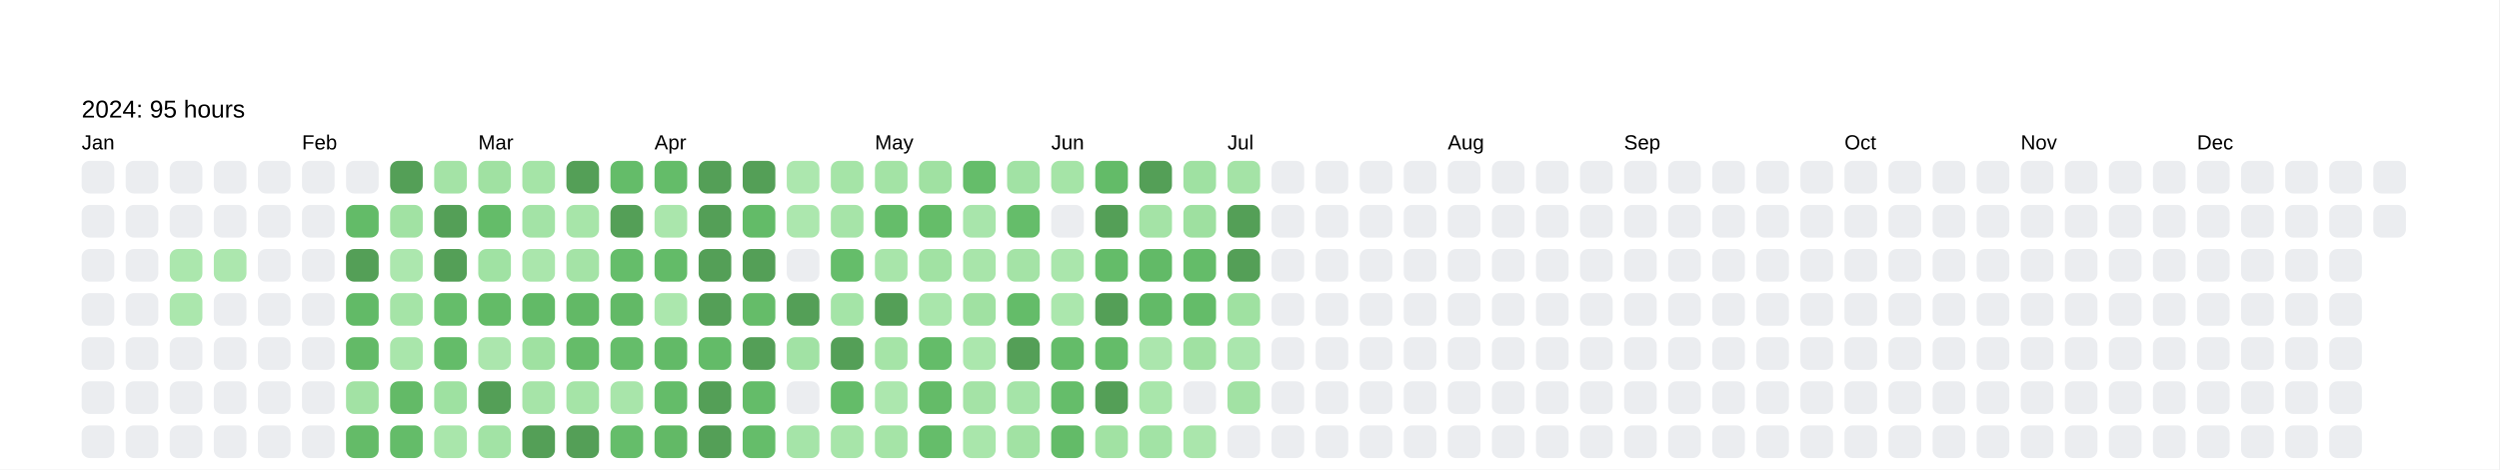
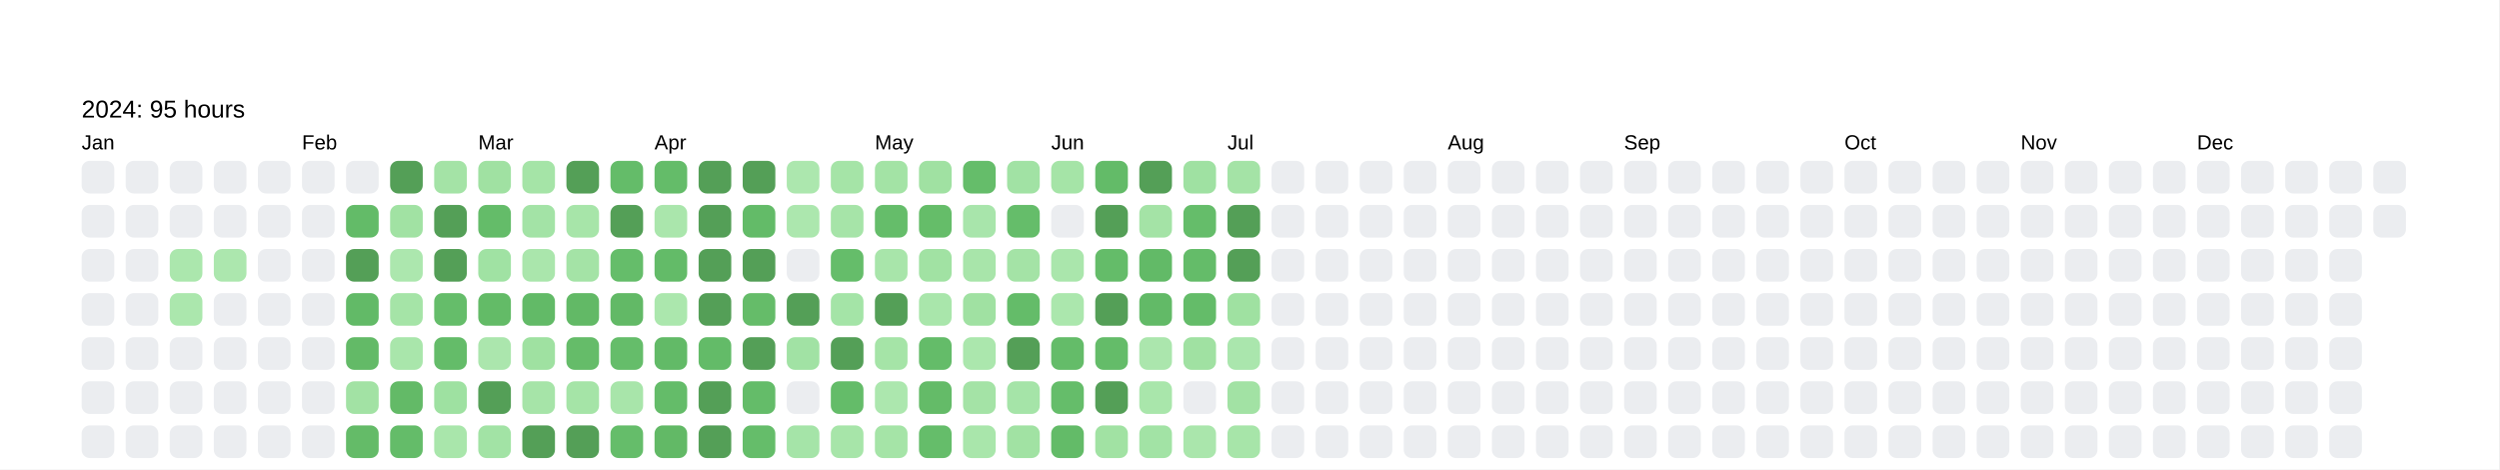
<svg xmlns="http://www.w3.org/2000/svg" baseProfile="full" height="57.5mm" version="1.1" viewBox="0,0,306.2,57.5" width="306.2mm">
  <defs />
  <rect fill="#FFFFFF" height="57.5" width="306.2" x="0" y="0" />
  <text fill="#000000" style="font-size:6px; font-family:Arial; font-weight:bold;" x="10" y="10" />
  <text fill="#000000" style="font-size:3px; font-family:Arial;" x="10" y="14.4">2024: 95 hours</text>
  <text fill="#000000" style="font-size:2.5px; font-family:Arial" x="10" y="18.3">Jan</text>
  <rect fill="#EBEDF0" height="4" rx="1" ry="1" width="4" x="10" y="19.7" />
  <rect fill="#EBEDF0" height="4" rx="1" ry="1" width="4" x="10" y="25.1" />
  <rect fill="#EBEDF0" height="4" rx="1" ry="1" width="4" x="10" y="30.5" />
  <rect fill="#EBEDF0" height="4" rx="1" ry="1" width="4" x="10" y="35.9" />
  <rect fill="#EBEDF0" height="4" rx="1" ry="1" width="4" x="10" y="41.3" />
  <rect fill="#EBEDF0" height="4" rx="1" ry="1" width="4" x="10" y="46.7" />
  <rect fill="#EBEDF0" height="4" rx="1" ry="1" width="4" x="10" y="52.1" />
  <rect fill="#EBEDF0" height="4" rx="1" ry="1" width="4" x="15.4" y="19.7" />
  <rect fill="#EBEDF0" height="4" rx="1" ry="1" width="4" x="15.4" y="25.1" />
  <rect fill="#EBEDF0" height="4" rx="1" ry="1" width="4" x="15.4" y="30.5" />
  <rect fill="#EBEDF0" height="4" rx="1" ry="1" width="4" x="15.4" y="35.9" />
  <rect fill="#EBEDF0" height="4" rx="1" ry="1" width="4" x="15.4" y="41.3" />
  <rect fill="#EBEDF0" height="4" rx="1" ry="1" width="4" x="15.4" y="46.7" />
  <rect fill="#EBEDF0" height="4" rx="1" ry="1" width="4" x="15.4" y="52.1" />
  <rect fill="#EBEDF0" height="4" rx="1" ry="1" width="4" x="20.8" y="19.7" />
  <rect fill="#EBEDF0" height="4" rx="1" ry="1" width="4" x="20.8" y="25.1" />
  <rect fill="#abe7ad" height="4" rx="1" ry="1" width="4" x="20.8" y="30.5" />
  <rect fill="#abe7ad" height="4" rx="1" ry="1" width="4" x="20.8" y="35.9" />
  <rect fill="#EBEDF0" height="4" rx="1" ry="1" width="4" x="20.8" y="41.3" />
  <rect fill="#EBEDF0" height="4" rx="1" ry="1" width="4" x="20.8" y="46.7" />
  <rect fill="#EBEDF0" height="4" rx="1" ry="1" width="4" x="20.8" y="52.1" />
  <rect fill="#EBEDF0" height="4" rx="1" ry="1" width="4" x="26.2" y="19.7" />
  <rect fill="#EBEDF0" height="4" rx="1" ry="1" width="4" x="26.2" y="25.1" />
  <rect fill="#ace7ae" height="4" rx="1" ry="1" width="4" x="26.2" y="30.5" />
  <rect fill="#EBEDF0" height="4" rx="1" ry="1" width="4" x="26.2" y="35.9" />
  <rect fill="#EBEDF0" height="4" rx="1" ry="1" width="4" x="26.2" y="41.3" />
  <rect fill="#EBEDF0" height="4" rx="1" ry="1" width="4" x="26.2" y="46.7" />
  <rect fill="#EBEDF0" height="4" rx="1" ry="1" width="4" x="26.2" y="52.1" />
  <rect fill="#EBEDF0" height="4" rx="1" ry="1" width="4" x="31.6" y="19.7" />
  <rect fill="#EBEDF0" height="4" rx="1" ry="1" width="4" x="31.6" y="25.1" />
  <rect fill="#EBEDF0" height="4" rx="1" ry="1" width="4" x="31.6" y="30.5" />
  <rect fill="#EBEDF0" height="4" rx="1" ry="1" width="4" x="31.6" y="35.9" />
  <rect fill="#EBEDF0" height="4" rx="1" ry="1" width="4" x="31.6" y="41.3" />
  <rect fill="#EBEDF0" height="4" rx="1" ry="1" width="4" x="31.6" y="46.7" />
  <rect fill="#EBEDF0" height="4" rx="1" ry="1" width="4" x="31.6" y="52.1" />
  <text fill="#000000" style="font-size:2.5px; font-family:Arial" x="37.0" y="18.3">Feb</text>
  <rect fill="#EBEDF0" height="4" rx="1" ry="1" width="4" x="37.0" y="19.7" />
  <rect fill="#EBEDF0" height="4" rx="1" ry="1" width="4" x="37.0" y="25.1" />
  <rect fill="#EBEDF0" height="4" rx="1" ry="1" width="4" x="37.0" y="30.5" />
  <rect fill="#EBEDF0" height="4" rx="1" ry="1" width="4" x="37.0" y="35.9" />
  <rect fill="#EBEDF0" height="4" rx="1" ry="1" width="4" x="37.0" y="41.3" />
  <rect fill="#EBEDF0" height="4" rx="1" ry="1" width="4" x="37.0" y="46.7" />
  <rect fill="#EBEDF0" height="4" rx="1" ry="1" width="4" x="37.0" y="52.1" />
  <rect fill="#EBEDF0" height="4" rx="1" ry="1" width="4" x="42.4" y="19.7" />
  <rect fill="#63bb68" height="4" rx="1" ry="1" width="4" x="42.4" y="25.1" />
  <rect fill="#549F57" height="4" rx="1" ry="1" width="4" x="42.4" y="30.5" />
  <rect fill="#62ba67" height="4" rx="1" ry="1" width="4" x="42.4" y="35.9" />
  <rect fill="#63ba67" height="4" rx="1" ry="1" width="4" x="42.4" y="41.3" />
  <rect fill="#a2e2a4" height="4" rx="1" ry="1" width="4" x="42.4" y="46.7" />
  <rect fill="#64bb68" height="4" rx="1" ry="1" width="4" x="42.4" y="52.1" />
  <rect fill="#549F57" height="4" rx="1" ry="1" width="4" x="47.8" y="19.7" />
  <rect fill="#a1e2a3" height="4" rx="1" ry="1" width="4" x="47.8" y="25.1" />
  <rect fill="#ace7ae" height="4" rx="1" ry="1" width="4" x="47.8" y="30.5" />
  <rect fill="#a5e4a7" height="4" rx="1" ry="1" width="4" x="47.8" y="35.9" />
  <rect fill="#a9e6ab" height="4" rx="1" ry="1" width="4" x="47.8" y="41.3" />
  <rect fill="#63ba67" height="4" rx="1" ry="1" width="4" x="47.8" y="46.7" />
  <rect fill="#64bc69" height="4" rx="1" ry="1" width="4" x="47.8" y="52.1" />
  <rect fill="#a4e3a6" height="4" rx="1" ry="1" width="4" x="53.2" y="19.7" />
  <rect fill="#549F57" height="4" rx="1" ry="1" width="4" x="53.2" y="25.1" />
  <rect fill="#549F57" height="4" rx="1" ry="1" width="4" x="53.2" y="30.5" />
  <rect fill="#65bd6a" height="4" rx="1" ry="1" width="4" x="53.2" y="35.9" />
  <rect fill="#64bc69" height="4" rx="1" ry="1" width="4" x="53.2" y="41.3" />
  <rect fill="#9ee1a1" height="4" rx="1" ry="1" width="4" x="53.2" y="46.7" />
  <rect fill="#a9e6ab" height="4" rx="1" ry="1" width="4" x="53.2" y="52.1" />
  <text fill="#000000" style="font-size:2.5px; font-family:Arial" x="58.6" y="18.3">Mar</text>
  <rect fill="#a0e1a2" height="4" rx="1" ry="1" width="4" x="58.6" y="19.7" />
  <rect fill="#64bc69" height="4" rx="1" ry="1" width="4" x="58.6" y="25.1" />
  <rect fill="#a0e2a3" height="4" rx="1" ry="1" width="4" x="58.6" y="30.5" />
  <rect fill="#63bb67" height="4" rx="1" ry="1" width="4" x="58.6" y="35.9" />
  <rect fill="#abe6ad" height="4" rx="1" ry="1" width="4" x="58.6" y="41.3" />
  <rect fill="#549F57" height="4" rx="1" ry="1" width="4" x="58.6" y="46.7" />
  <rect fill="#a2e3a5" height="4" rx="1" ry="1" width="4" x="58.6" y="52.1" />
  <rect fill="#a5e4a7" height="4" rx="1" ry="1" width="4" x="64" y="19.7" />
  <rect fill="#a3e3a6" height="4" rx="1" ry="1" width="4" x="64" y="25.1" />
  <rect fill="#aae6ac" height="4" rx="1" ry="1" width="4" x="64" y="30.5" />
  <rect fill="#62ba67" height="4" rx="1" ry="1" width="4" x="64" y="35.9" />
  <rect fill="#9fe1a1" height="4" rx="1" ry="1" width="4" x="64" y="41.3" />
  <rect fill="#a6e4a8" height="4" rx="1" ry="1" width="4" x="64" y="46.7" />
  <rect fill="#549F57" height="4" rx="1" ry="1" width="4" x="64" y="52.1" />
  <rect fill="#549F57" height="4" rx="1" ry="1" width="4" x="69.4" y="19.7" />
  <rect fill="#a7e5a9" height="4" rx="1" ry="1" width="4" x="69.4" y="25.1" />
  <rect fill="#a4e3a6" height="4" rx="1" ry="1" width="4" x="69.4" y="30.5" />
  <rect fill="#62b966" height="4" rx="1" ry="1" width="4" x="69.4" y="35.9" />
  <rect fill="#65bc69" height="4" rx="1" ry="1" width="4" x="69.4" y="41.3" />
  <rect fill="#a5e4a7" height="4" rx="1" ry="1" width="4" x="69.4" y="46.7" />
  <rect fill="#549F57" height="4" rx="1" ry="1" width="4" x="69.4" y="52.1" />
  <rect fill="#64bc69" height="4" rx="1" ry="1" width="4" x="74.8" y="19.7" />
  <rect fill="#549F57" height="4" rx="1" ry="1" width="4" x="74.8" y="25.1" />
  <rect fill="#65bd6a" height="4" rx="1" ry="1" width="4" x="74.8" y="30.5" />
  <rect fill="#62b966" height="4" rx="1" ry="1" width="4" x="74.8" y="35.9" />
  <rect fill="#65bd6a" height="4" rx="1" ry="1" width="4" x="74.8" y="41.3" />
  <rect fill="#a8e5aa" height="4" rx="1" ry="1" width="4" x="74.8" y="46.7" />
  <rect fill="#65bd6a" height="4" rx="1" ry="1" width="4" x="74.8" y="52.1" />
  <text fill="#000000" style="font-size:2.5px; font-family:Arial" x="80.2" y="18.3">Apr</text>
  <rect fill="#64bc69" height="4" rx="1" ry="1" width="4" x="80.2" y="19.7" />
  <rect fill="#aae6ac" height="4" rx="1" ry="1" width="4" x="80.2" y="25.1" />
  <rect fill="#63bb68" height="4" rx="1" ry="1" width="4" x="80.2" y="30.5" />
  <rect fill="#abe7ad" height="4" rx="1" ry="1" width="4" x="80.2" y="35.9" />
  <rect fill="#62ba67" height="4" rx="1" ry="1" width="4" x="80.2" y="41.3" />
  <rect fill="#64bc69" height="4" rx="1" ry="1" width="4" x="80.2" y="46.7" />
  <rect fill="#62b966" height="4" rx="1" ry="1" width="4" x="80.2" y="52.1" />
  <rect fill="#549F57" height="4" rx="1" ry="1" width="4" x="85.6" y="19.7" />
  <rect fill="#549F57" height="4" rx="1" ry="1" width="4" x="85.6" y="25.1" />
  <rect fill="#549F57" height="4" rx="1" ry="1" width="4" x="85.6" y="30.5" />
  <rect fill="#549F57" height="4" rx="1" ry="1" width="4" x="85.6" y="35.9" />
  <rect fill="#63bb68" height="4" rx="1" ry="1" width="4" x="85.6" y="41.3" />
  <rect fill="#549F57" height="4" rx="1" ry="1" width="4" x="85.6" y="46.7" />
  <rect fill="#549F57" height="4" rx="1" ry="1" width="4" x="85.6" y="52.1" />
  <rect fill="#549F57" height="4" rx="1" ry="1" width="4" x="91" y="19.7" />
  <rect fill="#63bb68" height="4" rx="1" ry="1" width="4" x="91" y="25.1" />
  <rect fill="#549F57" height="4" rx="1" ry="1" width="4" x="91" y="30.5" />
  <rect fill="#65bc69" height="4" rx="1" ry="1" width="4" x="91" y="35.9" />
  <rect fill="#549F57" height="4" rx="1" ry="1" width="4" x="91" y="41.3" />
  <rect fill="#64bc69" height="4" rx="1" ry="1" width="4" x="91" y="46.7" />
  <rect fill="#65bd6a" height="4" rx="1" ry="1" width="4" x="91" y="52.1" />
  <rect fill="#ace7ae" height="4" rx="1" ry="1" width="4" x="96.4" y="19.7" />
  <rect fill="#ace7ae" height="4" rx="1" ry="1" width="4" x="96.4" y="25.1" />
  <rect fill="#EBEDF0" height="4" rx="1" ry="1" width="4" x="96.4" y="30.5" />
  <rect fill="#549F57" height="4" rx="1" ry="1" width="4" x="96.4" y="35.9" />
  <rect fill="#a1e2a4" height="4" rx="1" ry="1" width="4" x="96.4" y="41.3" />
  <rect fill="#EBEDF0" height="4" rx="1" ry="1" width="4" x="96.4" y="46.7" />
  <rect fill="#a5e4a8" height="4" rx="1" ry="1" width="4" x="96.4" y="52.1" />
  <rect fill="#a5e4a7" height="4" rx="1" ry="1" width="4" x="101.8" y="19.7" />
  <rect fill="#a6e4a8" height="4" rx="1" ry="1" width="4" x="101.8" y="25.1" />
  <rect fill="#65bd6a" height="4" rx="1" ry="1" width="4" x="101.8" y="30.5" />
  <rect fill="#a4e4a7" height="4" rx="1" ry="1" width="4" x="101.8" y="35.9" />
  <rect fill="#549F57" height="4" rx="1" ry="1" width="4" x="101.8" y="41.3" />
  <rect fill="#64bc69" height="4" rx="1" ry="1" width="4" x="101.8" y="46.7" />
  <rect fill="#a7e5a9" height="4" rx="1" ry="1" width="4" x="101.8" y="52.1" />
  <text fill="#000000" style="font-size:2.5px; font-family:Arial" x="107.2" y="18.3">May</text>
  <rect fill="#a3e3a5" height="4" rx="1" ry="1" width="4" x="107.2" y="19.7" />
  <rect fill="#65bd6a" height="4" rx="1" ry="1" width="4" x="107.2" y="25.1" />
  <rect fill="#a8e5aa" height="4" rx="1" ry="1" width="4" x="107.2" y="30.5" />
  <rect fill="#549F57" height="4" rx="1" ry="1" width="4" x="107.2" y="35.9" />
  <rect fill="#a5e4a7" height="4" rx="1" ry="1" width="4" x="107.2" y="41.3" />
  <rect fill="#ace7ae" height="4" rx="1" ry="1" width="4" x="107.2" y="46.7" />
  <rect fill="#a5e4a7" height="4" rx="1" ry="1" width="4" x="107.2" y="52.1" />
  <rect fill="#a0e1a2" height="4" rx="1" ry="1" width="4" x="112.6" y="19.7" />
  <rect fill="#65bd69" height="4" rx="1" ry="1" width="4" x="112.6" y="25.1" />
  <rect fill="#a1e2a3" height="4" rx="1" ry="1" width="4" x="112.6" y="30.5" />
  <rect fill="#a9e6ab" height="4" rx="1" ry="1" width="4" x="112.6" y="35.9" />
  <rect fill="#64bc69" height="4" rx="1" ry="1" width="4" x="112.6" y="41.3" />
  <rect fill="#64bb68" height="4" rx="1" ry="1" width="4" x="112.6" y="46.7" />
  <rect fill="#65bd6a" height="4" rx="1" ry="1" width="4" x="112.6" y="52.1" />
  <rect fill="#65bd6a" height="4" rx="1" ry="1" width="4" x="118" y="19.7" />
  <rect fill="#a8e5ab" height="4" rx="1" ry="1" width="4" x="118" y="25.1" />
  <rect fill="#a8e5aa" height="4" rx="1" ry="1" width="4" x="118" y="30.5" />
  <rect fill="#a0e1a2" height="4" rx="1" ry="1" width="4" x="118" y="35.9" />
  <rect fill="#abe7ad" height="4" rx="1" ry="1" width="4" x="118" y="41.3" />
  <rect fill="#a4e3a6" height="4" rx="1" ry="1" width="4" x="118" y="46.7" />
  <rect fill="#a9e6ab" height="4" rx="1" ry="1" width="4" x="118" y="52.1" />
  <rect fill="#a1e2a4" height="4" rx="1" ry="1" width="4" x="123.4" y="19.7" />
  <rect fill="#65bd6a" height="4" rx="1" ry="1" width="4" x="123.4" y="25.1" />
  <rect fill="#a4e3a6" height="4" rx="1" ry="1" width="4" x="123.4" y="30.5" />
  <rect fill="#64bc69" height="4" rx="1" ry="1" width="4" x="123.4" y="35.9" />
  <rect fill="#549F57" height="4" rx="1" ry="1" width="4" x="123.4" y="41.3" />
  <rect fill="#a5e4a8" height="4" rx="1" ry="1" width="4" x="123.4" y="46.7" />
  <rect fill="#a1e2a3" height="4" rx="1" ry="1" width="4" x="123.4" y="52.1" />
  <text fill="#000000" style="font-size:2.5px; font-family:Arial" x="128.8" y="18.3">Jun</text>
  <rect fill="#a5e4a7" height="4" rx="1" ry="1" width="4" x="128.8" y="19.7" />
  <rect fill="#EBEDF0" height="4" rx="1" ry="1" width="4" x="128.8" y="25.1" />
  <rect fill="#aae6ac" height="4" rx="1" ry="1" width="4" x="128.8" y="30.5" />
  <rect fill="#abe7ad" height="4" rx="1" ry="1" width="4" x="128.8" y="35.9" />
  <rect fill="#64bc69" height="4" rx="1" ry="1" width="4" x="128.8" y="41.3" />
  <rect fill="#65bd6a" height="4" rx="1" ry="1" width="4" x="128.8" y="46.7" />
  <rect fill="#63bb68" height="4" rx="1" ry="1" width="4" x="128.8" y="52.1" />
  <rect fill="#63bb68" height="4" rx="1" ry="1" width="4" x="134.2" y="19.7" />
  <rect fill="#549F57" height="4" rx="1" ry="1" width="4" x="134.2" y="25.1" />
  <rect fill="#64bc69" height="4" rx="1" ry="1" width="4" x="134.2" y="30.5" />
  <rect fill="#549F57" height="4" rx="1" ry="1" width="4" x="134.2" y="35.9" />
  <rect fill="#64bc69" height="4" rx="1" ry="1" width="4" x="134.2" y="41.3" />
  <rect fill="#549F57" height="4" rx="1" ry="1" width="4" x="134.2" y="46.7" />
  <rect fill="#a1e2a3" height="4" rx="1" ry="1" width="4" x="134.2" y="52.1" />
  <rect fill="#549F57" height="4" rx="1" ry="1" width="4" x="139.6" y="19.7" />
  <rect fill="#a4e3a6" height="4" rx="1" ry="1" width="4" x="139.6" y="25.1" />
  <rect fill="#62ba67" height="4" rx="1" ry="1" width="4" x="139.6" y="30.5" />
  <rect fill="#62ba67" height="4" rx="1" ry="1" width="4" x="139.6" y="35.9" />
  <rect fill="#abe6ad" height="4" rx="1" ry="1" width="4" x="139.6" y="41.3" />
  <rect fill="#a9e6ab" height="4" rx="1" ry="1" width="4" x="139.6" y="46.7" />
  <rect fill="#a2e3a5" height="4" rx="1" ry="1" width="4" x="139.6" y="52.1" />
  <rect fill="#9fe1a2" height="4" rx="1" ry="1" width="4" x="145" y="19.7" />
-   <rect fill="#9ee0a0" height="4" rx="1" ry="1" width="4" x="145" y="25.1" />
+   <rect fill="#65bd6a" height="4" rx="1" ry="1" width="4" x="145" y="25.1" />
  <rect fill="#64bc69" height="4" rx="1" ry="1" width="4" x="145" y="30.5" />
  <rect fill="#64bc69" height="4" rx="1" ry="1" width="4" x="145" y="35.9" />
  <rect fill="#a0e1a2" height="4" rx="1" ry="1" width="4" x="145" y="41.3" />
  <rect fill="#EBEDF0" height="4" rx="1" ry="1" width="4" x="145" y="46.7" />
  <rect fill="#aae6ac" height="4" rx="1" ry="1" width="4" x="145" y="52.1" />
  <text fill="#000000" style="font-size:2.5px; font-family:Arial" x="150.4" y="18.3">Jul</text>
  <rect fill="#a4e3a6" height="4" rx="1" ry="1" width="4" x="150.4" y="19.7" />
  <rect fill="#549F57" height="4" rx="1" ry="1" width="4" x="150.4" y="25.1" />
  <rect fill="#549F57" height="4" rx="1" ry="1" width="4" x="150.4" y="30.5" />
  <rect fill="#9fe1a1" height="4" rx="1" ry="1" width="4" x="150.4" y="35.9" />
  <rect fill="#aae6ad" height="4" rx="1" ry="1" width="4" x="150.4" y="41.3" />
  <rect fill="#a2e2a4" height="4" rx="1" ry="1" width="4" x="150.4" y="46.7" />
-   <rect fill="#EBEDF0" height="4" rx="1" ry="1" width="4" x="150.4" y="52.1" />
+   <rect fill="#a7e5a9" height="4" rx="1" ry="1" width="4" x="150.4" y="52.1" />
  <rect fill="#EBEDF0" height="4" rx="1" ry="1" width="4" x="155.8" y="19.7" />
  <rect fill="#EBEDF0" height="4" rx="1" ry="1" width="4" x="155.8" y="25.1" />
  <rect fill="#EBEDF0" height="4" rx="1" ry="1" width="4" x="155.8" y="30.5" />
  <rect fill="#EBEDF0" height="4" rx="1" ry="1" width="4" x="155.8" y="35.9" />
  <rect fill="#EBEDF0" height="4" rx="1" ry="1" width="4" x="155.8" y="41.3" />
  <rect fill="#EBEDF0" height="4" rx="1" ry="1" width="4" x="155.8" y="46.7" />
  <rect fill="#EBEDF0" height="4" rx="1" ry="1" width="4" x="155.8" y="52.1" />
  <rect fill="#EBEDF0" height="4" rx="1" ry="1" width="4" x="161.2" y="19.7" />
  <rect fill="#EBEDF0" height="4" rx="1" ry="1" width="4" x="161.2" y="25.1" />
  <rect fill="#EBEDF0" height="4" rx="1" ry="1" width="4" x="161.2" y="30.5" />
  <rect fill="#EBEDF0" height="4" rx="1" ry="1" width="4" x="161.2" y="35.9" />
  <rect fill="#EBEDF0" height="4" rx="1" ry="1" width="4" x="161.2" y="41.3" />
  <rect fill="#EBEDF0" height="4" rx="1" ry="1" width="4" x="161.2" y="46.7" />
  <rect fill="#EBEDF0" height="4" rx="1" ry="1" width="4" x="161.2" y="52.1" />
  <rect fill="#EBEDF0" height="4" rx="1" ry="1" width="4" x="166.6" y="19.7" />
  <rect fill="#EBEDF0" height="4" rx="1" ry="1" width="4" x="166.6" y="25.1" />
  <rect fill="#EBEDF0" height="4" rx="1" ry="1" width="4" x="166.6" y="30.5" />
  <rect fill="#EBEDF0" height="4" rx="1" ry="1" width="4" x="166.6" y="35.9" />
  <rect fill="#EBEDF0" height="4" rx="1" ry="1" width="4" x="166.6" y="41.3" />
  <rect fill="#EBEDF0" height="4" rx="1" ry="1" width="4" x="166.6" y="46.7" />
  <rect fill="#EBEDF0" height="4" rx="1" ry="1" width="4" x="166.6" y="52.1" />
  <rect fill="#EBEDF0" height="4" rx="1" ry="1" width="4" x="172" y="19.7" />
  <rect fill="#EBEDF0" height="4" rx="1" ry="1" width="4" x="172" y="25.1" />
  <rect fill="#EBEDF0" height="4" rx="1" ry="1" width="4" x="172" y="30.5" />
  <rect fill="#EBEDF0" height="4" rx="1" ry="1" width="4" x="172" y="35.9" />
  <rect fill="#EBEDF0" height="4" rx="1" ry="1" width="4" x="172" y="41.3" />
  <rect fill="#EBEDF0" height="4" rx="1" ry="1" width="4" x="172" y="46.7" />
  <rect fill="#EBEDF0" height="4" rx="1" ry="1" width="4" x="172" y="52.1" />
  <text fill="#000000" style="font-size:2.5px; font-family:Arial" x="177.4" y="18.3">Aug</text>
  <rect fill="#EBEDF0" height="4" rx="1" ry="1" width="4" x="177.4" y="19.7" />
  <rect fill="#EBEDF0" height="4" rx="1" ry="1" width="4" x="177.4" y="25.1" />
  <rect fill="#EBEDF0" height="4" rx="1" ry="1" width="4" x="177.4" y="30.5" />
  <rect fill="#EBEDF0" height="4" rx="1" ry="1" width="4" x="177.4" y="35.9" />
  <rect fill="#EBEDF0" height="4" rx="1" ry="1" width="4" x="177.4" y="41.3" />
  <rect fill="#EBEDF0" height="4" rx="1" ry="1" width="4" x="177.4" y="46.7" />
  <rect fill="#EBEDF0" height="4" rx="1" ry="1" width="4" x="177.4" y="52.1" />
  <rect fill="#EBEDF0" height="4" rx="1" ry="1" width="4" x="182.8" y="19.7" />
  <rect fill="#EBEDF0" height="4" rx="1" ry="1" width="4" x="182.8" y="25.1" />
  <rect fill="#EBEDF0" height="4" rx="1" ry="1" width="4" x="182.8" y="30.5" />
  <rect fill="#EBEDF0" height="4" rx="1" ry="1" width="4" x="182.8" y="35.9" />
  <rect fill="#EBEDF0" height="4" rx="1" ry="1" width="4" x="182.8" y="41.3" />
  <rect fill="#EBEDF0" height="4" rx="1" ry="1" width="4" x="182.8" y="46.7" />
  <rect fill="#EBEDF0" height="4" rx="1" ry="1" width="4" x="182.8" y="52.1" />
  <rect fill="#EBEDF0" height="4" rx="1" ry="1" width="4" x="188.2" y="19.7" />
  <rect fill="#EBEDF0" height="4" rx="1" ry="1" width="4" x="188.2" y="25.1" />
  <rect fill="#EBEDF0" height="4" rx="1" ry="1" width="4" x="188.2" y="30.5" />
  <rect fill="#EBEDF0" height="4" rx="1" ry="1" width="4" x="188.2" y="35.9" />
  <rect fill="#EBEDF0" height="4" rx="1" ry="1" width="4" x="188.2" y="41.3" />
  <rect fill="#EBEDF0" height="4" rx="1" ry="1" width="4" x="188.2" y="46.7" />
  <rect fill="#EBEDF0" height="4" rx="1" ry="1" width="4" x="188.2" y="52.1" />
  <rect fill="#EBEDF0" height="4" rx="1" ry="1" width="4" x="193.6" y="19.7" />
  <rect fill="#EBEDF0" height="4" rx="1" ry="1" width="4" x="193.6" y="25.1" />
  <rect fill="#EBEDF0" height="4" rx="1" ry="1" width="4" x="193.6" y="30.5" />
  <rect fill="#EBEDF0" height="4" rx="1" ry="1" width="4" x="193.6" y="35.9" />
  <rect fill="#EBEDF0" height="4" rx="1" ry="1" width="4" x="193.6" y="41.3" />
  <rect fill="#EBEDF0" height="4" rx="1" ry="1" width="4" x="193.6" y="46.7" />
  <rect fill="#EBEDF0" height="4" rx="1" ry="1" width="4" x="193.6" y="52.1" />
  <text fill="#000000" style="font-size:2.5px; font-family:Arial" x="199" y="18.3">Sep</text>
  <rect fill="#EBEDF0" height="4" rx="1" ry="1" width="4" x="199" y="19.7" />
  <rect fill="#EBEDF0" height="4" rx="1" ry="1" width="4" x="199" y="25.1" />
  <rect fill="#EBEDF0" height="4" rx="1" ry="1" width="4" x="199" y="30.5" />
  <rect fill="#EBEDF0" height="4" rx="1" ry="1" width="4" x="199" y="35.9" />
  <rect fill="#EBEDF0" height="4" rx="1" ry="1" width="4" x="199" y="41.3" />
  <rect fill="#EBEDF0" height="4" rx="1" ry="1" width="4" x="199" y="46.7" />
  <rect fill="#EBEDF0" height="4" rx="1" ry="1" width="4" x="199" y="52.1" />
  <rect fill="#EBEDF0" height="4" rx="1" ry="1" width="4" x="204.4" y="19.7" />
  <rect fill="#EBEDF0" height="4" rx="1" ry="1" width="4" x="204.4" y="25.1" />
  <rect fill="#EBEDF0" height="4" rx="1" ry="1" width="4" x="204.4" y="30.5" />
  <rect fill="#EBEDF0" height="4" rx="1" ry="1" width="4" x="204.4" y="35.9" />
  <rect fill="#EBEDF0" height="4" rx="1" ry="1" width="4" x="204.4" y="41.3" />
  <rect fill="#EBEDF0" height="4" rx="1" ry="1" width="4" x="204.4" y="46.7" />
  <rect fill="#EBEDF0" height="4" rx="1" ry="1" width="4" x="204.4" y="52.1" />
  <rect fill="#EBEDF0" height="4" rx="1" ry="1" width="4" x="209.8" y="19.7" />
  <rect fill="#EBEDF0" height="4" rx="1" ry="1" width="4" x="209.8" y="25.1" />
  <rect fill="#EBEDF0" height="4" rx="1" ry="1" width="4" x="209.8" y="30.5" />
  <rect fill="#EBEDF0" height="4" rx="1" ry="1" width="4" x="209.8" y="35.9" />
  <rect fill="#EBEDF0" height="4" rx="1" ry="1" width="4" x="209.8" y="41.3" />
  <rect fill="#EBEDF0" height="4" rx="1" ry="1" width="4" x="209.8" y="46.7" />
  <rect fill="#EBEDF0" height="4" rx="1" ry="1" width="4" x="209.8" y="52.1" />
  <rect fill="#EBEDF0" height="4" rx="1" ry="1" width="4" x="215.2" y="19.7" />
  <rect fill="#EBEDF0" height="4" rx="1" ry="1" width="4" x="215.2" y="25.1" />
  <rect fill="#EBEDF0" height="4" rx="1" ry="1" width="4" x="215.2" y="30.5" />
  <rect fill="#EBEDF0" height="4" rx="1" ry="1" width="4" x="215.2" y="35.9" />
  <rect fill="#EBEDF0" height="4" rx="1" ry="1" width="4" x="215.2" y="41.3" />
  <rect fill="#EBEDF0" height="4" rx="1" ry="1" width="4" x="215.2" y="46.7" />
  <rect fill="#EBEDF0" height="4" rx="1" ry="1" width="4" x="215.2" y="52.1" />
  <rect fill="#EBEDF0" height="4" rx="1" ry="1" width="4" x="220.6" y="19.7" />
  <rect fill="#EBEDF0" height="4" rx="1" ry="1" width="4" x="220.6" y="25.1" />
  <rect fill="#EBEDF0" height="4" rx="1" ry="1" width="4" x="220.6" y="30.5" />
  <rect fill="#EBEDF0" height="4" rx="1" ry="1" width="4" x="220.6" y="35.9" />
  <rect fill="#EBEDF0" height="4" rx="1" ry="1" width="4" x="220.6" y="41.3" />
  <rect fill="#EBEDF0" height="4" rx="1" ry="1" width="4" x="220.6" y="46.7" />
  <rect fill="#EBEDF0" height="4" rx="1" ry="1" width="4" x="220.6" y="52.1" />
  <text fill="#000000" style="font-size:2.5px; font-family:Arial" x="226" y="18.3">Oct</text>
  <rect fill="#EBEDF0" height="4" rx="1" ry="1" width="4" x="226" y="19.7" />
  <rect fill="#EBEDF0" height="4" rx="1" ry="1" width="4" x="226" y="25.1" />
  <rect fill="#EBEDF0" height="4" rx="1" ry="1" width="4" x="226" y="30.5" />
  <rect fill="#EBEDF0" height="4" rx="1" ry="1" width="4" x="226" y="35.9" />
  <rect fill="#EBEDF0" height="4" rx="1" ry="1" width="4" x="226" y="41.3" />
  <rect fill="#EBEDF0" height="4" rx="1" ry="1" width="4" x="226" y="46.7" />
  <rect fill="#EBEDF0" height="4" rx="1" ry="1" width="4" x="226" y="52.1" />
  <rect fill="#EBEDF0" height="4" rx="1" ry="1" width="4" x="231.4" y="19.7" />
  <rect fill="#EBEDF0" height="4" rx="1" ry="1" width="4" x="231.4" y="25.1" />
  <rect fill="#EBEDF0" height="4" rx="1" ry="1" width="4" x="231.4" y="30.5" />
  <rect fill="#EBEDF0" height="4" rx="1" ry="1" width="4" x="231.4" y="35.9" />
  <rect fill="#EBEDF0" height="4" rx="1" ry="1" width="4" x="231.4" y="41.3" />
  <rect fill="#EBEDF0" height="4" rx="1" ry="1" width="4" x="231.4" y="46.7" />
  <rect fill="#EBEDF0" height="4" rx="1" ry="1" width="4" x="231.4" y="52.1" />
  <rect fill="#EBEDF0" height="4" rx="1" ry="1" width="4" x="236.8" y="19.7" />
  <rect fill="#EBEDF0" height="4" rx="1" ry="1" width="4" x="236.8" y="25.1" />
  <rect fill="#EBEDF0" height="4" rx="1" ry="1" width="4" x="236.8" y="30.5" />
  <rect fill="#EBEDF0" height="4" rx="1" ry="1" width="4" x="236.8" y="35.9" />
  <rect fill="#EBEDF0" height="4" rx="1" ry="1" width="4" x="236.8" y="41.3" />
  <rect fill="#EBEDF0" height="4" rx="1" ry="1" width="4" x="236.8" y="46.7" />
  <rect fill="#EBEDF0" height="4" rx="1" ry="1" width="4" x="236.8" y="52.1" />
  <rect fill="#EBEDF0" height="4" rx="1" ry="1" width="4" x="242.2" y="19.7" />
  <rect fill="#EBEDF0" height="4" rx="1" ry="1" width="4" x="242.2" y="25.1" />
  <rect fill="#EBEDF0" height="4" rx="1" ry="1" width="4" x="242.2" y="30.5" />
  <rect fill="#EBEDF0" height="4" rx="1" ry="1" width="4" x="242.2" y="35.9" />
  <rect fill="#EBEDF0" height="4" rx="1" ry="1" width="4" x="242.2" y="41.3" />
  <rect fill="#EBEDF0" height="4" rx="1" ry="1" width="4" x="242.2" y="46.7" />
  <rect fill="#EBEDF0" height="4" rx="1" ry="1" width="4" x="242.2" y="52.1" />
  <text fill="#000000" style="font-size:2.5px; font-family:Arial" x="247.6" y="18.3">Nov</text>
  <rect fill="#EBEDF0" height="4" rx="1" ry="1" width="4" x="247.6" y="19.7" />
  <rect fill="#EBEDF0" height="4" rx="1" ry="1" width="4" x="247.6" y="25.1" />
  <rect fill="#EBEDF0" height="4" rx="1" ry="1" width="4" x="247.6" y="30.5" />
  <rect fill="#EBEDF0" height="4" rx="1" ry="1" width="4" x="247.6" y="35.9" />
  <rect fill="#EBEDF0" height="4" rx="1" ry="1" width="4" x="247.6" y="41.3" />
  <rect fill="#EBEDF0" height="4" rx="1" ry="1" width="4" x="247.6" y="46.7" />
  <rect fill="#EBEDF0" height="4" rx="1" ry="1" width="4" x="247.6" y="52.1" />
  <rect fill="#EBEDF0" height="4" rx="1" ry="1" width="4" x="253" y="19.7" />
  <rect fill="#EBEDF0" height="4" rx="1" ry="1" width="4" x="253" y="25.1" />
  <rect fill="#EBEDF0" height="4" rx="1" ry="1" width="4" x="253" y="30.5" />
  <rect fill="#EBEDF0" height="4" rx="1" ry="1" width="4" x="253" y="35.9" />
  <rect fill="#EBEDF0" height="4" rx="1" ry="1" width="4" x="253" y="41.3" />
  <rect fill="#EBEDF0" height="4" rx="1" ry="1" width="4" x="253" y="46.7" />
  <rect fill="#EBEDF0" height="4" rx="1" ry="1" width="4" x="253" y="52.1" />
  <rect fill="#EBEDF0" height="4" rx="1" ry="1" width="4" x="258.4" y="19.7" />
  <rect fill="#EBEDF0" height="4" rx="1" ry="1" width="4" x="258.4" y="25.1" />
  <rect fill="#EBEDF0" height="4" rx="1" ry="1" width="4" x="258.4" y="30.5" />
  <rect fill="#EBEDF0" height="4" rx="1" ry="1" width="4" x="258.4" y="35.9" />
  <rect fill="#EBEDF0" height="4" rx="1" ry="1" width="4" x="258.4" y="41.3" />
  <rect fill="#EBEDF0" height="4" rx="1" ry="1" width="4" x="258.4" y="46.7" />
  <rect fill="#EBEDF0" height="4" rx="1" ry="1" width="4" x="258.4" y="52.1" />
  <rect fill="#EBEDF0" height="4" rx="1" ry="1" width="4" x="263.8" y="19.7" />
  <rect fill="#EBEDF0" height="4" rx="1" ry="1" width="4" x="263.8" y="25.1" />
  <rect fill="#EBEDF0" height="4" rx="1" ry="1" width="4" x="263.8" y="30.5" />
  <rect fill="#EBEDF0" height="4" rx="1" ry="1" width="4" x="263.8" y="35.9" />
  <rect fill="#EBEDF0" height="4" rx="1" ry="1" width="4" x="263.8" y="41.3" />
  <rect fill="#EBEDF0" height="4" rx="1" ry="1" width="4" x="263.8" y="46.7" />
  <rect fill="#EBEDF0" height="4" rx="1" ry="1" width="4" x="263.8" y="52.1" />
  <text fill="#000000" style="font-size:2.5px; font-family:Arial" x="269.2" y="18.3">Dec</text>
  <rect fill="#EBEDF0" height="4" rx="1" ry="1" width="4" x="269.2" y="19.7" />
  <rect fill="#EBEDF0" height="4" rx="1" ry="1" width="4" x="269.2" y="25.1" />
  <rect fill="#EBEDF0" height="4" rx="1" ry="1" width="4" x="269.2" y="30.5" />
  <rect fill="#EBEDF0" height="4" rx="1" ry="1" width="4" x="269.2" y="35.9" />
  <rect fill="#EBEDF0" height="4" rx="1" ry="1" width="4" x="269.2" y="41.3" />
  <rect fill="#EBEDF0" height="4" rx="1" ry="1" width="4" x="269.2" y="46.7" />
  <rect fill="#EBEDF0" height="4" rx="1" ry="1" width="4" x="269.2" y="52.1" />
  <rect fill="#EBEDF0" height="4" rx="1" ry="1" width="4" x="274.6" y="19.7" />
  <rect fill="#EBEDF0" height="4" rx="1" ry="1" width="4" x="274.6" y="25.1" />
  <rect fill="#EBEDF0" height="4" rx="1" ry="1" width="4" x="274.6" y="30.5" />
  <rect fill="#EBEDF0" height="4" rx="1" ry="1" width="4" x="274.6" y="35.9" />
  <rect fill="#EBEDF0" height="4" rx="1" ry="1" width="4" x="274.6" y="41.3" />
  <rect fill="#EBEDF0" height="4" rx="1" ry="1" width="4" x="274.6" y="46.7" />
  <rect fill="#EBEDF0" height="4" rx="1" ry="1" width="4" x="274.6" y="52.1" />
  <rect fill="#EBEDF0" height="4" rx="1" ry="1" width="4" x="280" y="19.7" />
  <rect fill="#EBEDF0" height="4" rx="1" ry="1" width="4" x="280" y="25.1" />
  <rect fill="#EBEDF0" height="4" rx="1" ry="1" width="4" x="280" y="30.5" />
  <rect fill="#EBEDF0" height="4" rx="1" ry="1" width="4" x="280" y="35.9" />
  <rect fill="#EBEDF0" height="4" rx="1" ry="1" width="4" x="280" y="41.3" />
  <rect fill="#EBEDF0" height="4" rx="1" ry="1" width="4" x="280" y="46.7" />
  <rect fill="#EBEDF0" height="4" rx="1" ry="1" width="4" x="280" y="52.1" />
  <rect fill="#EBEDF0" height="4" rx="1" ry="1" width="4" x="285.4" y="19.7" />
  <rect fill="#EBEDF0" height="4" rx="1" ry="1" width="4" x="285.4" y="25.1" />
  <rect fill="#EBEDF0" height="4" rx="1" ry="1" width="4" x="285.4" y="30.5" />
  <rect fill="#EBEDF0" height="4" rx="1" ry="1" width="4" x="285.4" y="35.9" />
  <rect fill="#EBEDF0" height="4" rx="1" ry="1" width="4" x="285.4" y="41.3" />
  <rect fill="#EBEDF0" height="4" rx="1" ry="1" width="4" x="285.4" y="46.7" />
  <rect fill="#EBEDF0" height="4" rx="1" ry="1" width="4" x="285.4" y="52.1" />
  <rect fill="#EBEDF0" height="4" rx="1" ry="1" width="4" x="290.8" y="19.7" />
  <rect fill="#EBEDF0" height="4" rx="1" ry="1" width="4" x="290.8" y="25.1" />
</svg>
